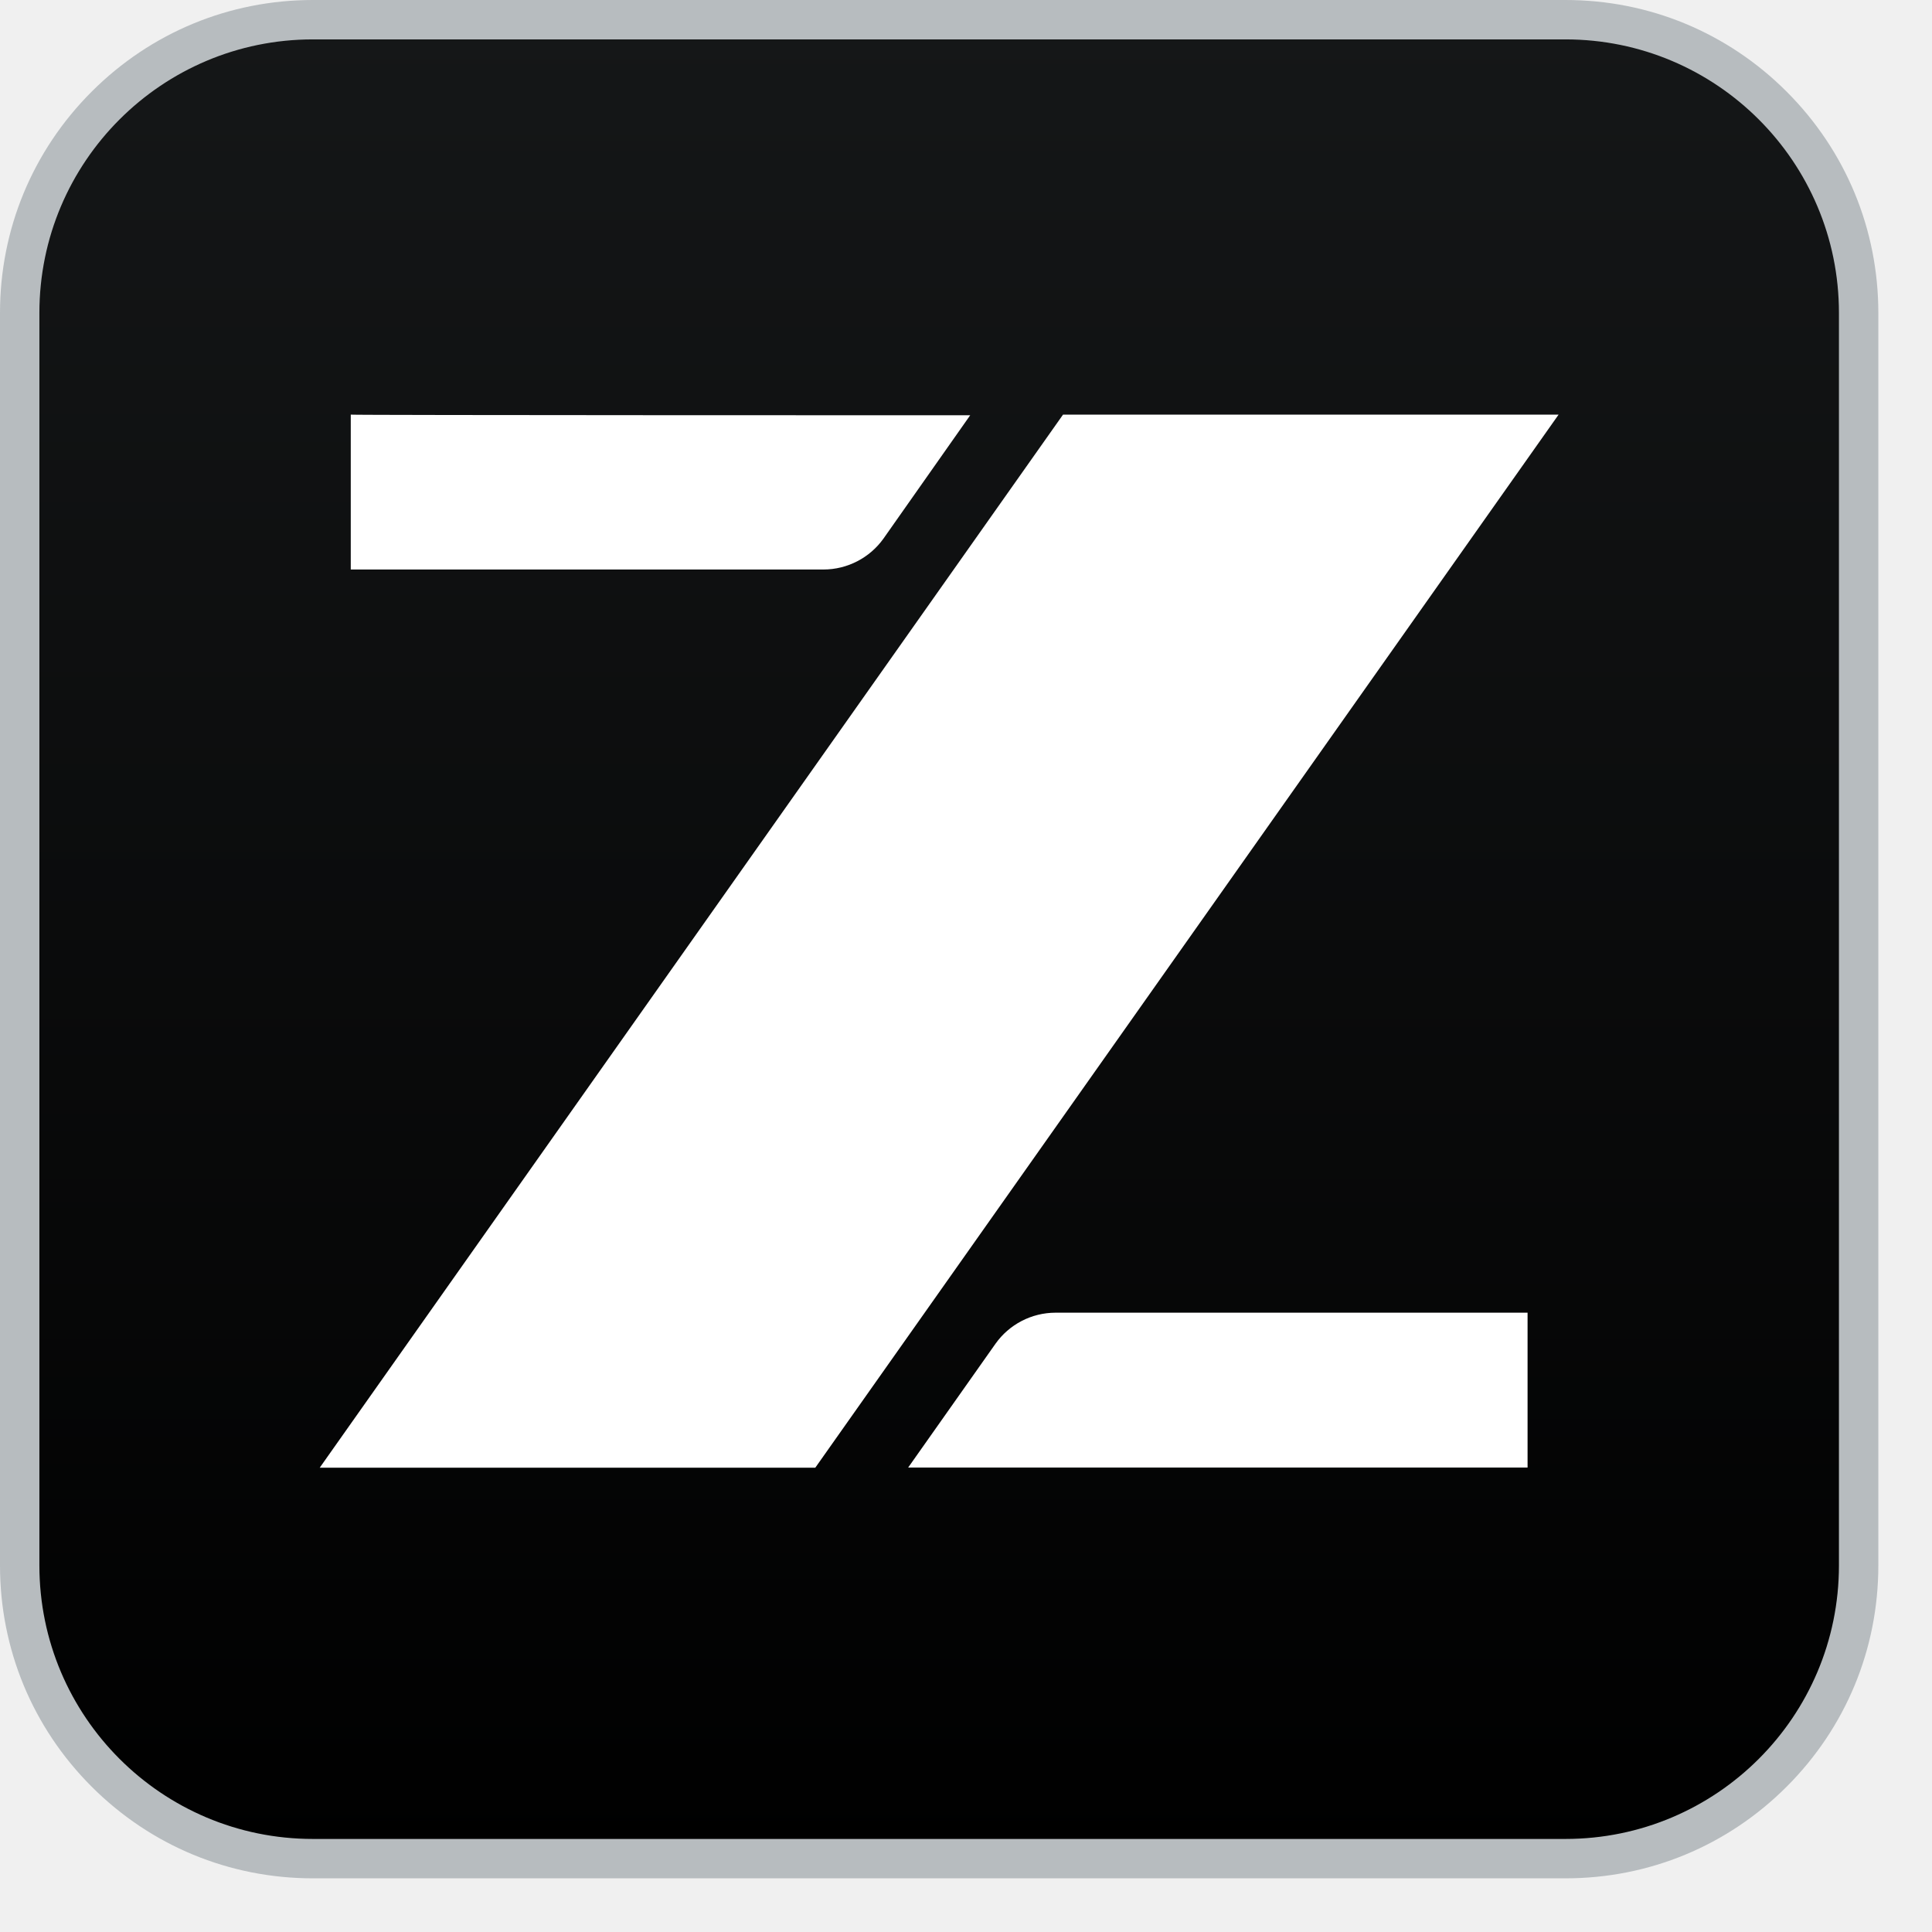
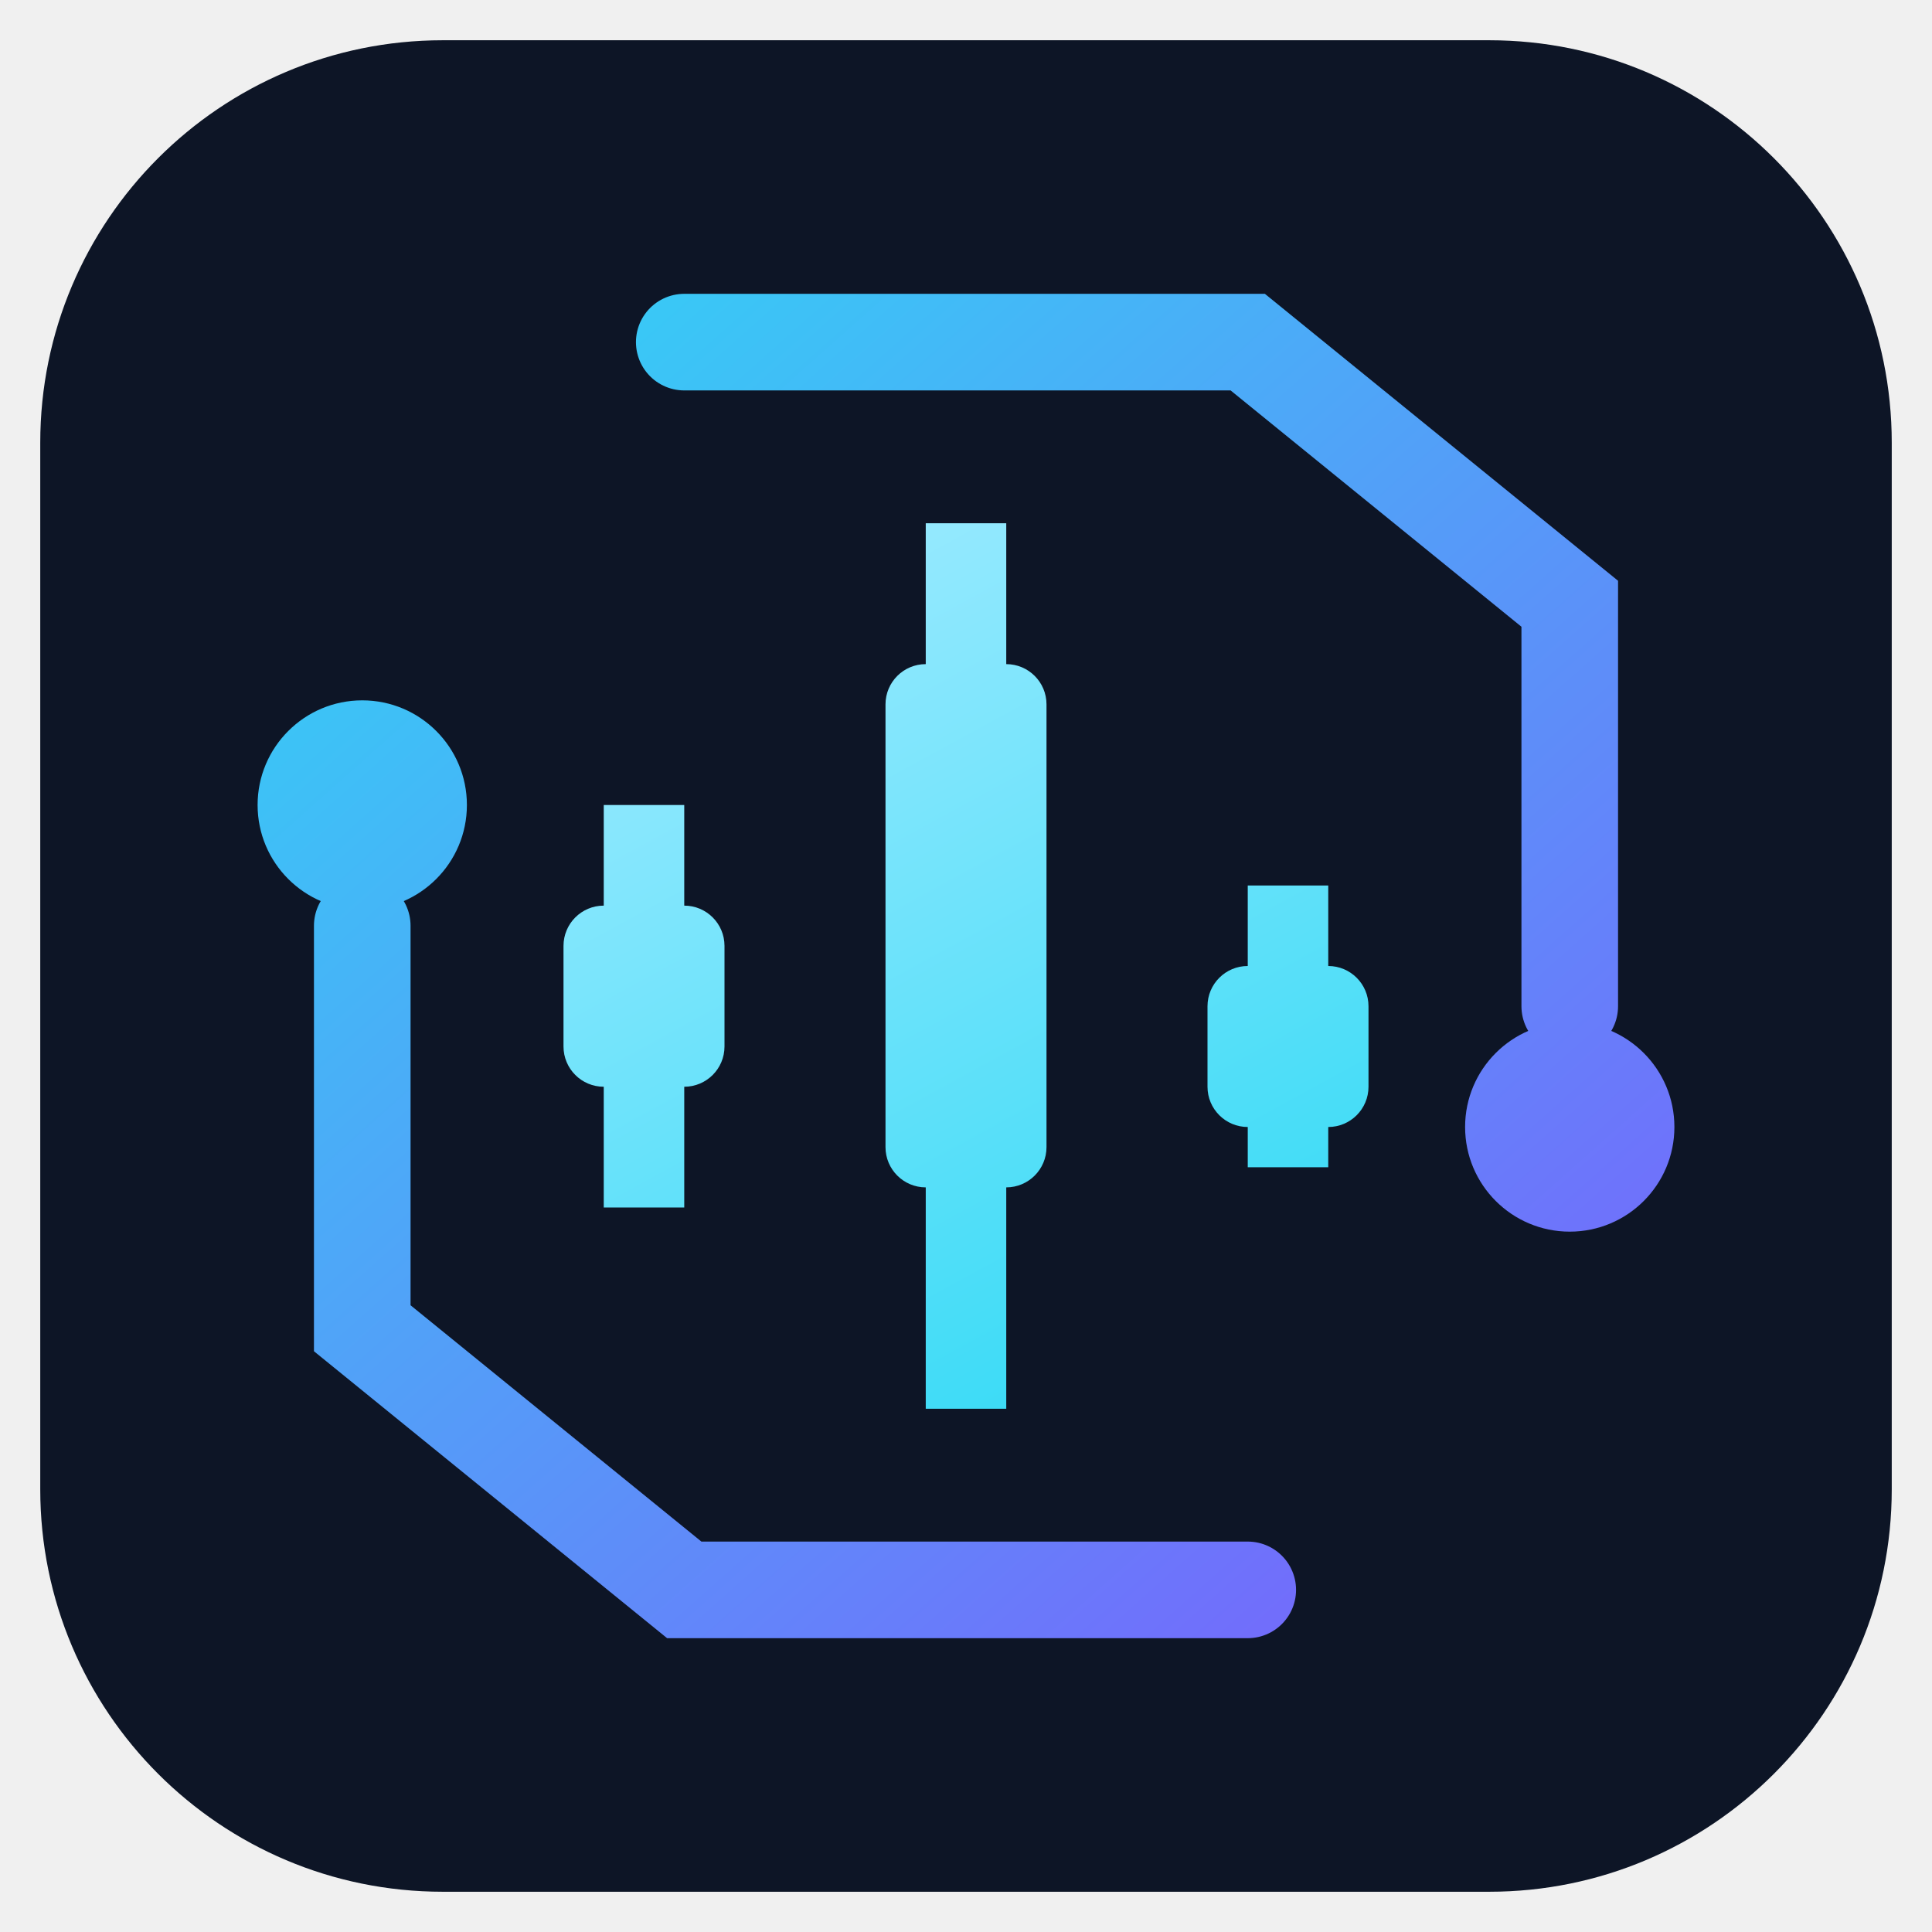
- <svg xmlns="http://www.w3.org/2000/svg" width="18" height="18" viewBox="0 0 18 18" fill="none">
-   <path d="M2.915 17.32C1.409 17.32 0.184 16.095 0.184 14.588V2.919C0.184 1.413 1.409 0.188 2.915 0.188H14.585C16.091 0.188 17.316 1.413 17.316 2.919V14.588C17.316 16.095 16.091 17.32 14.585 17.32H2.915Z" fill="url(#paint0_linear_11758_79291)" style="" />
-   <path d="M14.585 0.367C15.992 0.367 17.133 1.508 17.133 2.915V14.585C17.133 15.992 15.992 17.133 14.585 17.133H2.915C1.508 17.133 0.367 15.992 0.367 14.585V2.915C0.367 1.508 1.508 0.367 2.915 0.367H14.585ZM14.585 0H2.915C2.137 0 1.405 0.303 0.854 0.854C0.303 1.405 0 2.137 0 2.915V14.585C0 15.364 0.303 16.095 0.854 16.646C1.405 17.197 2.137 17.5 2.915 17.5H14.585C15.364 17.5 16.095 17.197 16.646 16.646C17.197 16.095 17.5 15.364 17.5 14.585V2.915C17.5 2.137 17.197 1.405 16.646 0.854C16.095 0.303 15.364 0 14.585 0Z" fill="#B7BCBF" style="fill:#B7BCBF;fill:color(display-p3 0.718 0.737 0.749);fill-opacity:1;" />
-   <path d="M9.039 3.869L8.231 5.018C8.104 5.196 7.896 5.306 7.671 5.306H3.268V3.863C3.268 3.869 9.039 3.869 9.039 3.869Z" fill="white" style="fill:white;fill-opacity:1;" />
-   <path d="M14.521 3.863L7.596 13.674H2.979L9.904 3.863H14.521Z" fill="white" style="fill:white;fill-opacity:1;" />
-   <path d="M8.461 13.673L9.275 12.519C9.402 12.34 9.61 12.23 9.835 12.23H14.232V13.673H8.461Z" fill="white" style="fill:white;fill-opacity:1;" />
+ <svg xmlns="http://www.w3.org/2000/svg" width="18" height="18" viewBox="0 0 48 48" fill="none">
  <defs>
-     <linearGradient id="paint0_linear_11758_79291" x1="8.75" y1="17.32" x2="8.75" y2="0.188" gradientUnits="userSpaceOnUse">
-       <stop style="stop-color:black;stop-opacity:1;" />
-       <stop offset="1" stop-color="#151718" style="stop-color:#151718;stop-color:color(display-p3 0.082 0.09 0.094);stop-opacity:1;" />
+     <linearGradient id="finHex" x1="8" y1="6" x2="40" y2="42" gradientUnits="userSpaceOnUse">
+       <stop stop-color="#2FD9F5" />
+       <stop offset="1" stop-color="#7C5CFC" />
+     </linearGradient>
+     <linearGradient id="finCandle" x1="18" y1="14" x2="30" y2="36" gradientUnits="userSpaceOnUse">
+       <stop stop-color="#9BEAFF" />
+       <stop offset="1" stop-color="#2FD9F5" />
    </linearGradient>
  </defs>
+   <rect x="1" y="1" width="46" height="46" rx="10" fill="#0D1526" />
+   <path d="M17 8.5 H31 L39 15 V25" stroke="url(#finHex)" stroke-width="2.4" stroke-linecap="round" fill="none" />
+   <path d="M31 39.5 H17 L9 33 V23" stroke="url(#finHex)" stroke-width="2.4" stroke-linecap="round" fill="none" />
+   <circle cx="39" cy="28" r="2.6" fill="url(#finHex)" />
+   <circle cx="9" cy="20" r="2.6" fill="url(#finHex)" />
+   <g stroke="url(#finCandle)" stroke-width="2">
+     <line x1="16" y1="20" x2="16" y2="30" />
+     <line x1="24" y1="13" x2="24" y2="35" />
+     <line x1="32" y1="22" x2="32" y2="29" />
+   </g>
+   <g fill="url(#finCandle)">
+     <rect x="14" y="22.5" width="4" height="4.5" rx="1" />
+     <rect x="22" y="16.5" width="4" height="13" rx="1" />
+     <rect x="30" y="24" width="4" height="4" rx="1" />
+   </g>
</svg>
